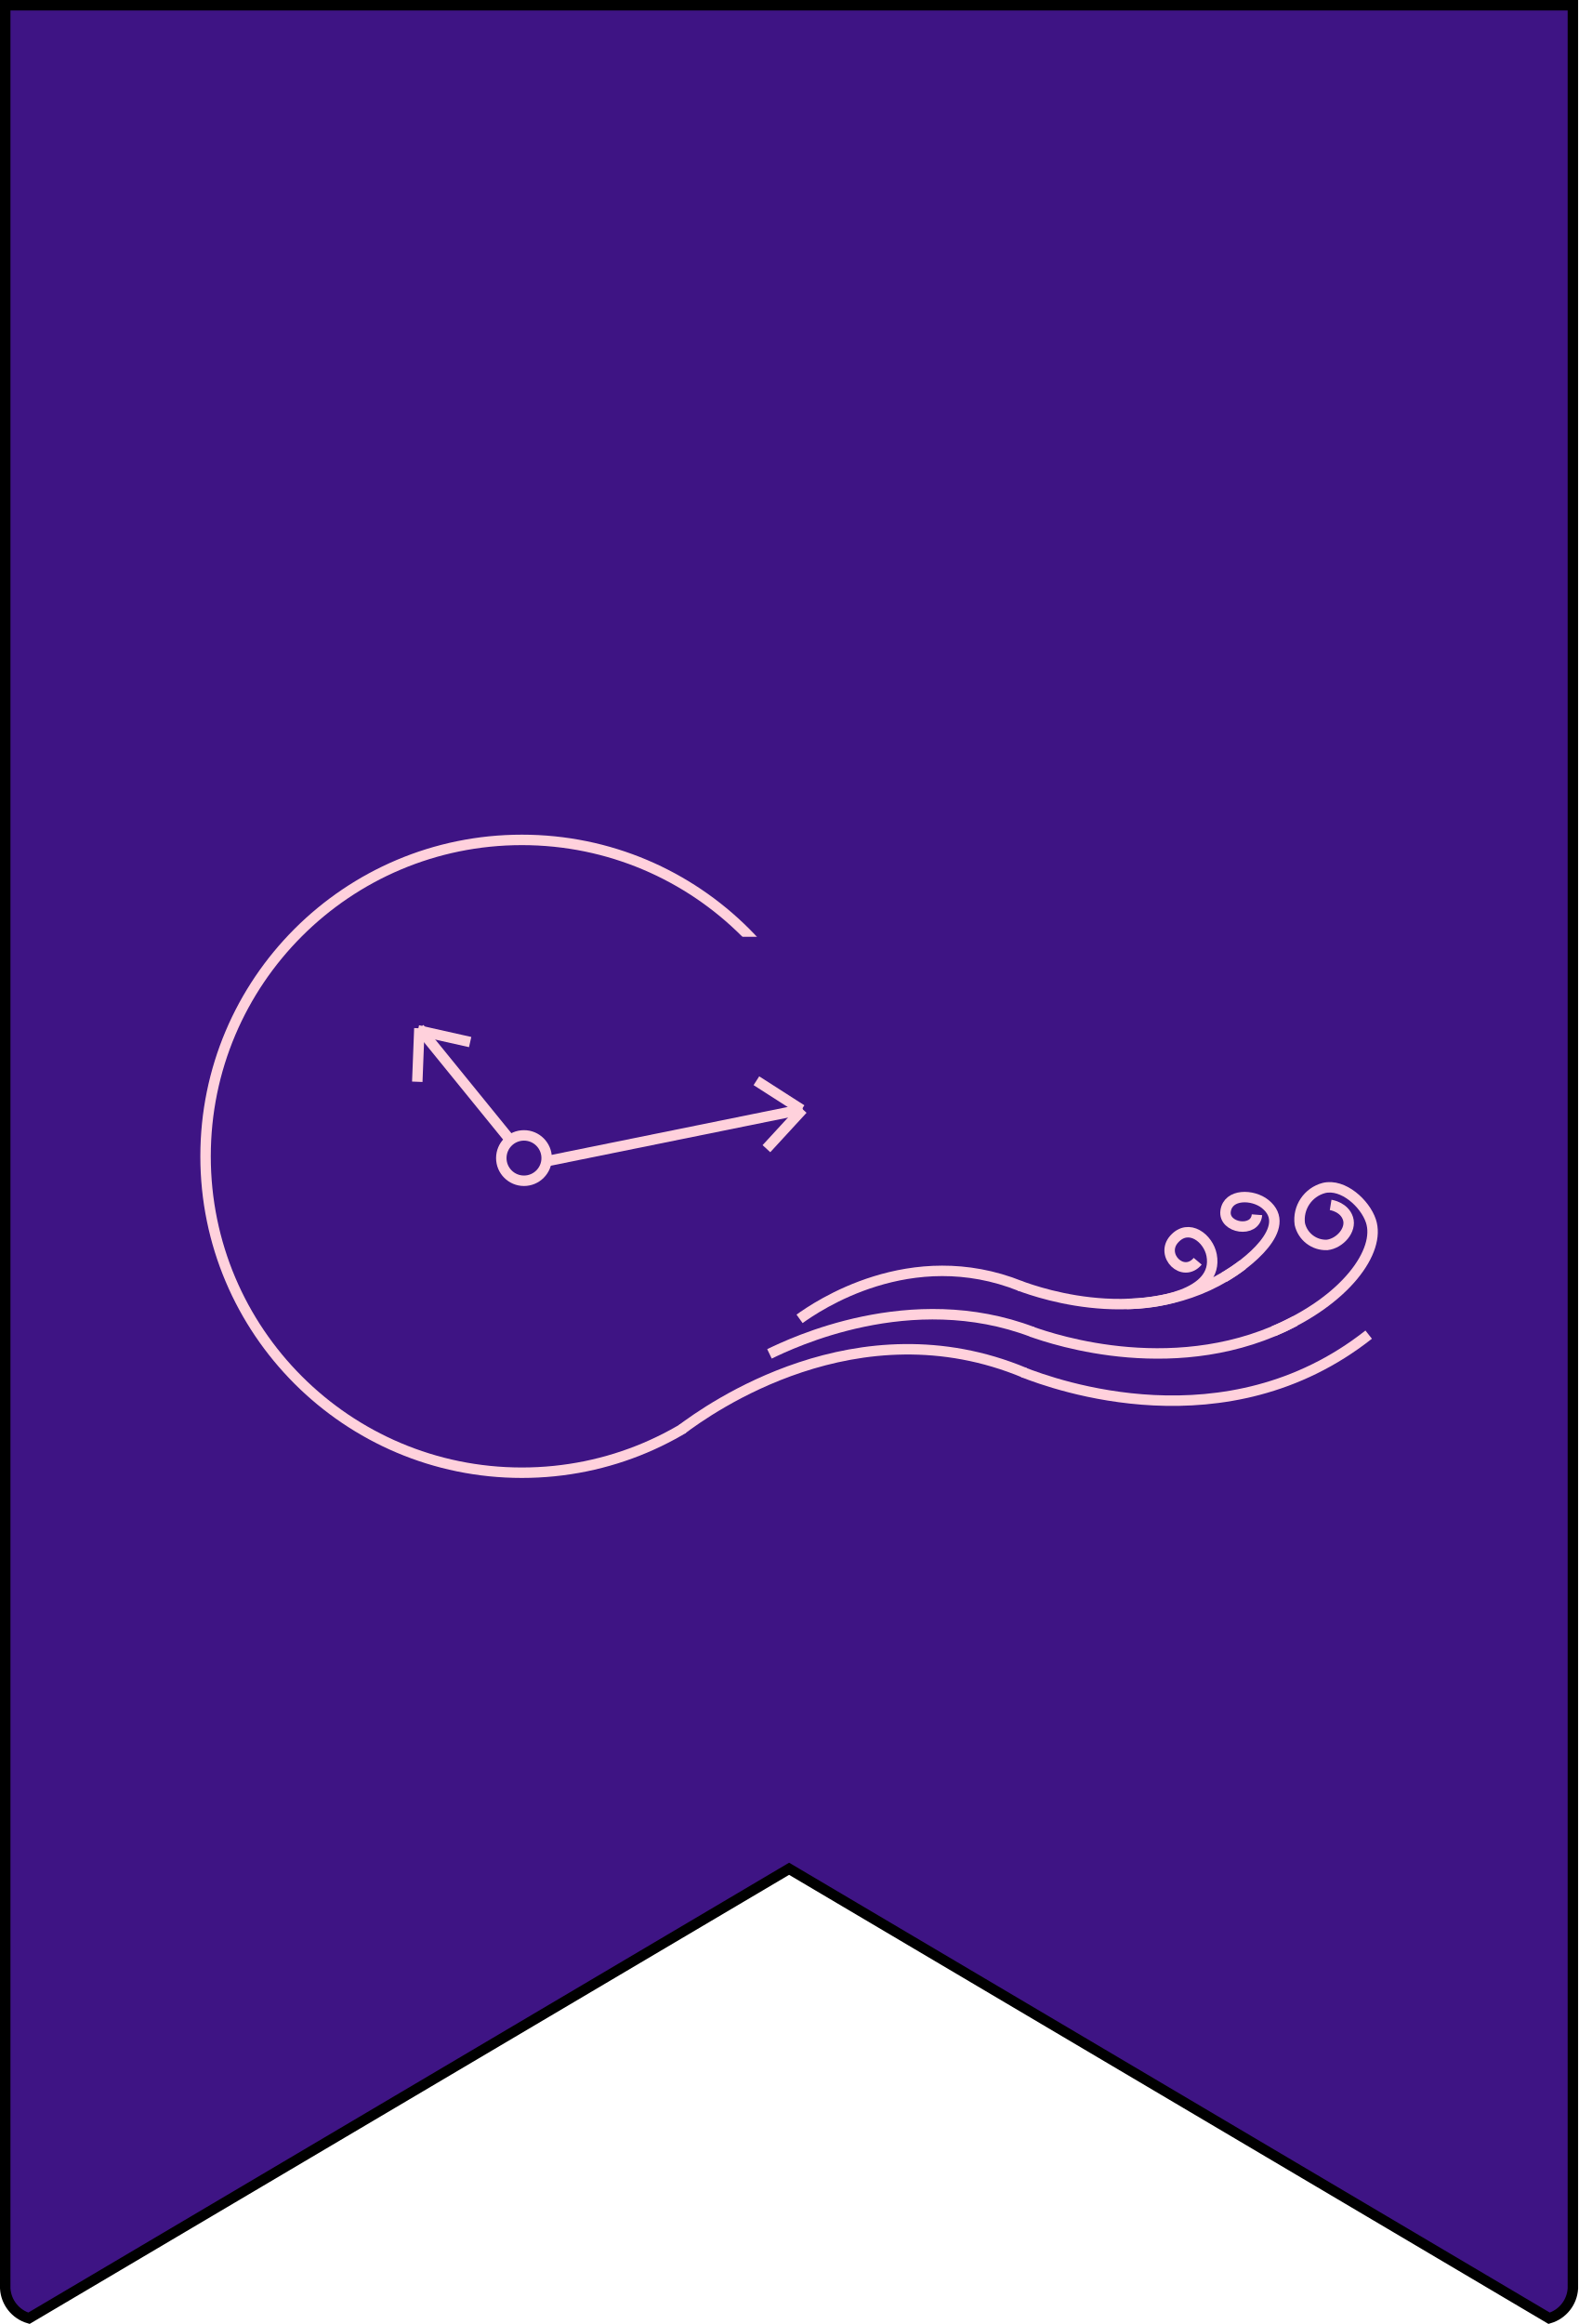
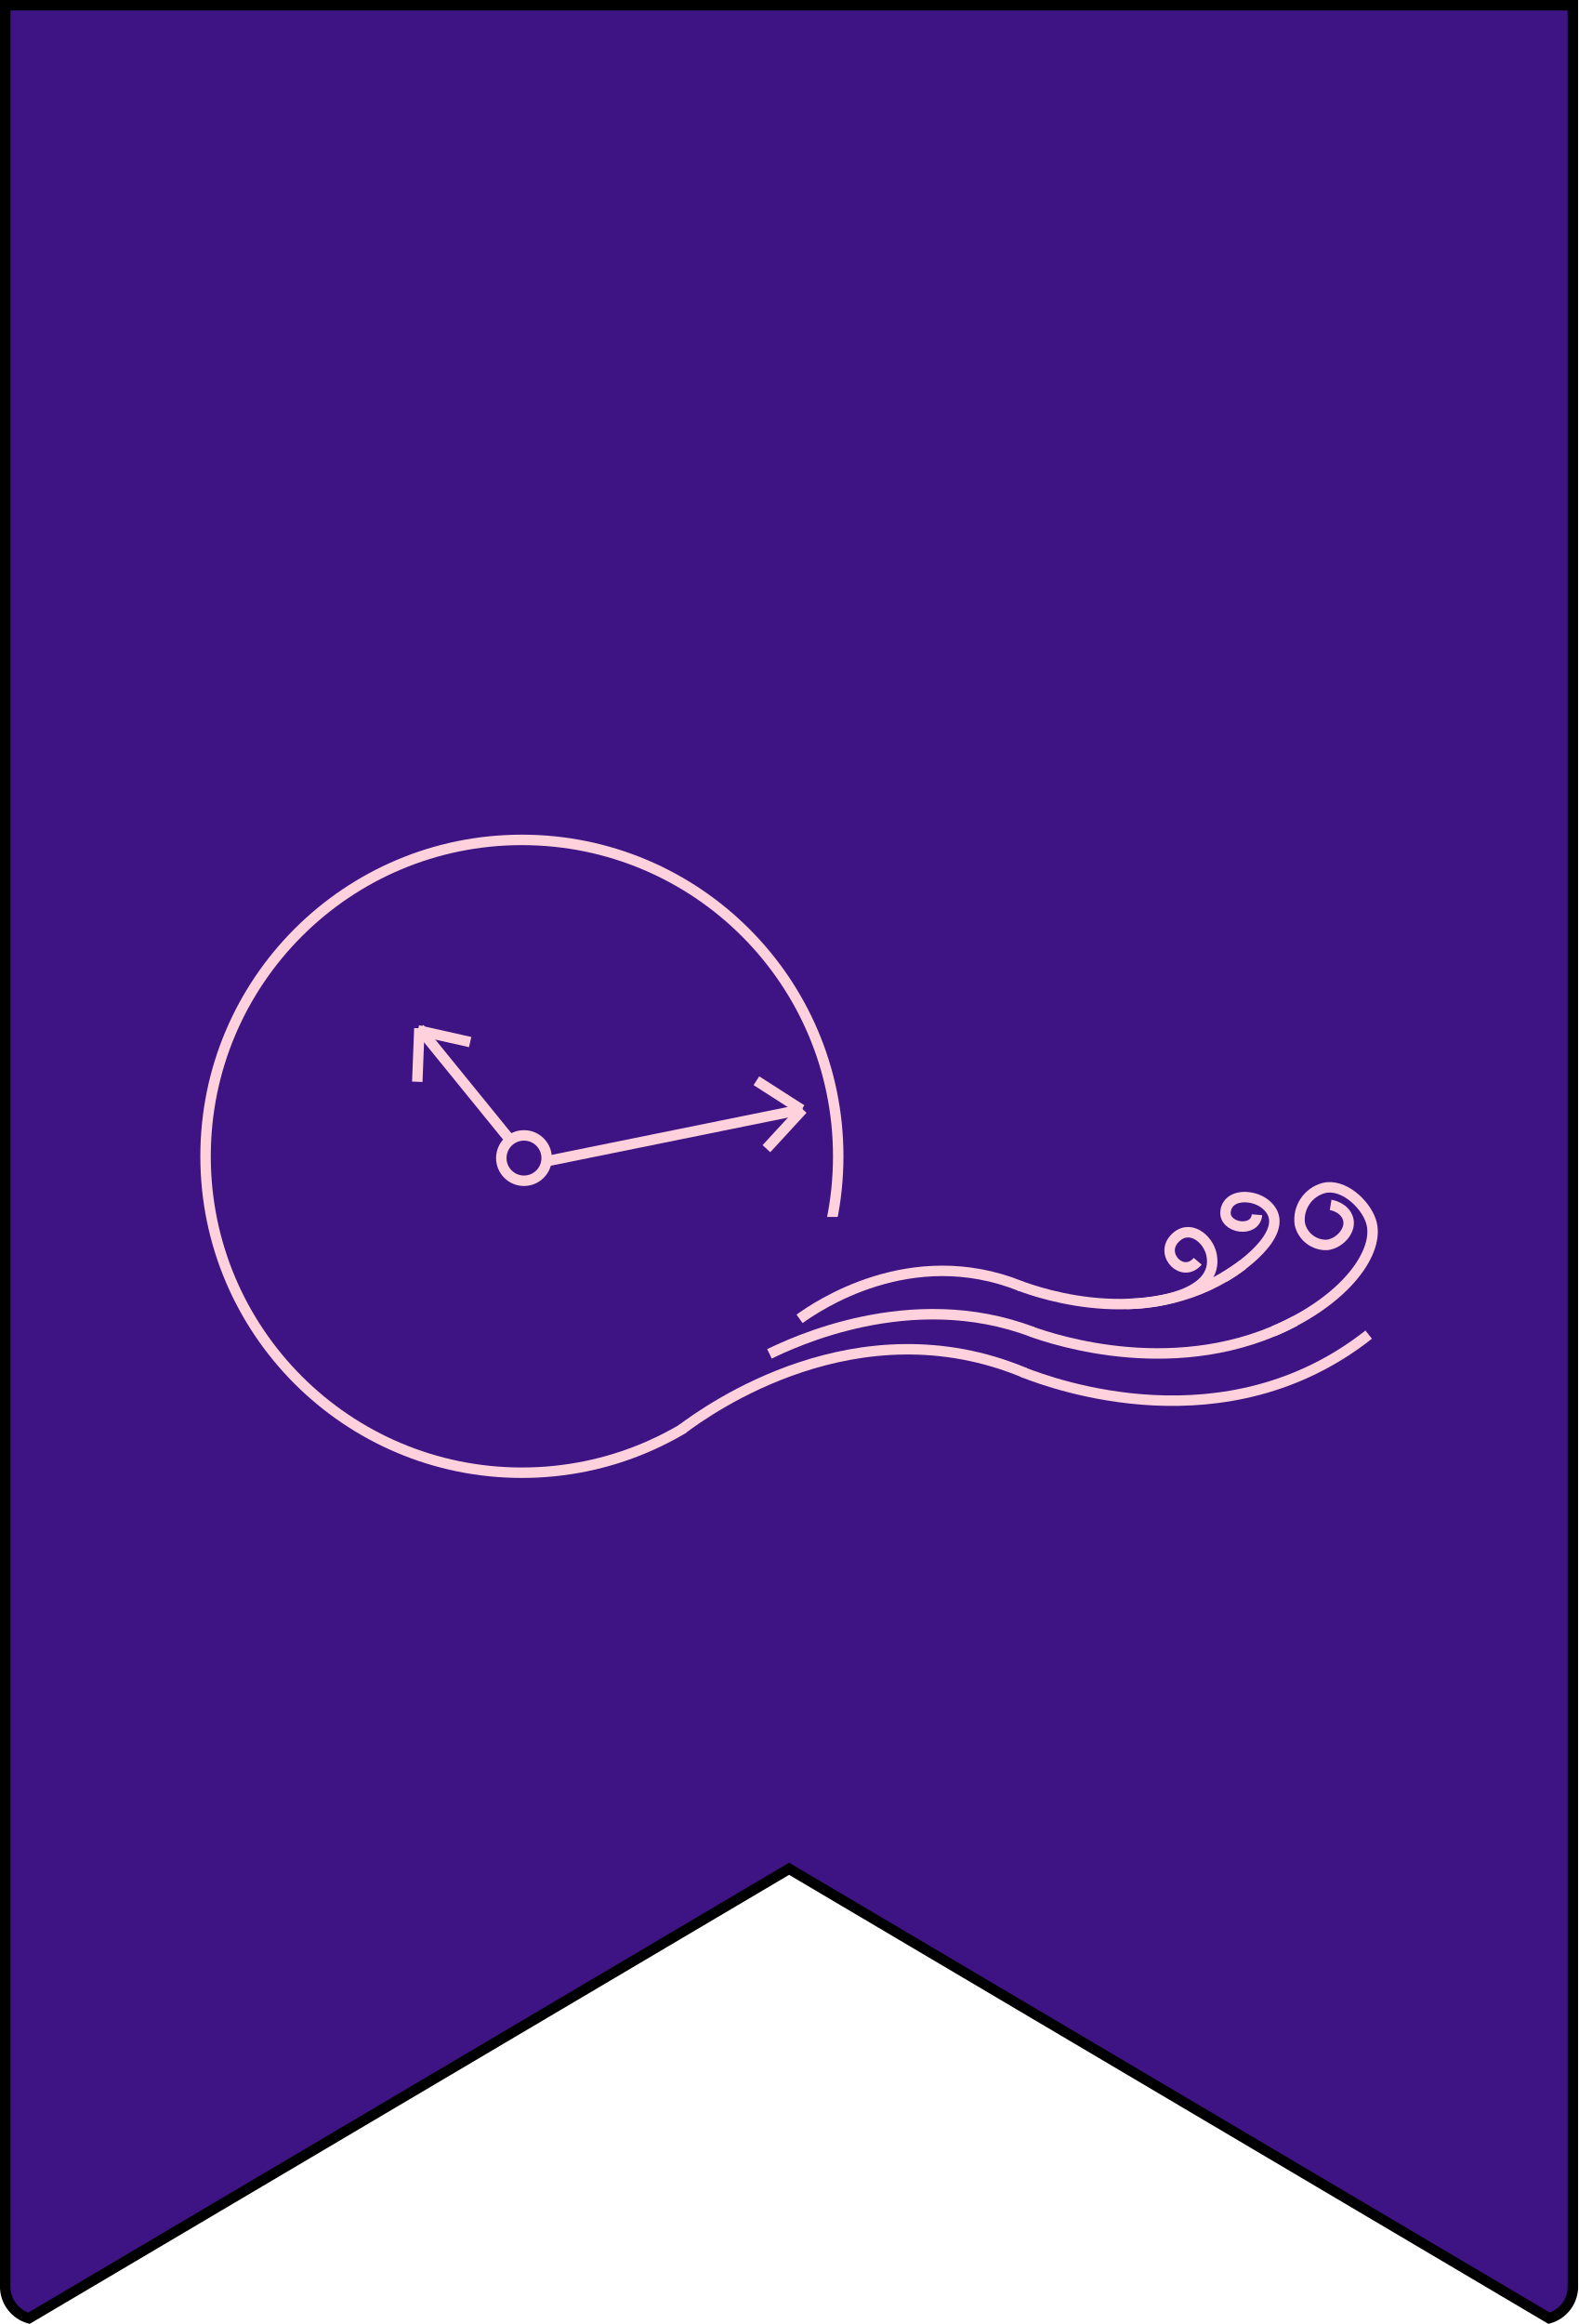
<svg xmlns="http://www.w3.org/2000/svg" viewBox="0 0 151.01 222.33">
  <defs>
    <style>.cls-1,.cls-3,.cls-4{fill:#3e1484;}.cls-1{stroke:#000;}.cls-1,.cls-2,.cls-4{stroke-miterlimit:10;}.cls-2{fill:none;}.cls-2,.cls-4{stroke:#ffd1dc;}</style>
  </defs>
  <g id="Layer_2" data-name="Layer 2">
    <g id="Layer_1-2" data-name="Layer 1">
      <path class="cls-1" d="M2.77,221.78l72.74-43,72.73,43a3.16,3.16,0,0,0,2.27-2.86V.5H.5V218.92A3.16,3.16,0,0,0,2.77,221.78Z" />
      <circle class="cls-2" cx="49.94" cy="110.62" r="30.27" />
-       <rect class="cls-3" x="65.65" y="89.62" width="28.31" height="52.31" />
+       <rect class="cls-3" x="65.65" y="116.42" width="28.31" height="25.51" />
      <line class="cls-2" x1="48.82" y1="109.06" x2="40.13" y2="98.37" />
      <line class="cls-2" x1="50.78" y1="111.4" x2="76.81" y2="106.12" />
      <circle class="cls-4" cx="50.14" cy="110.79" r="2.17" />
      <line class="cls-2" x1="39.93" y1="103.49" x2="40.13" y2="98.37" />
      <line class="cls-2" x1="39.99" y1="98.57" x2="44.99" y2="99.69" />
      <line class="cls-2" x1="72.38" y1="103.39" x2="76.7" y2="106.16" />
      <line class="cls-2" x1="76.81" y1="106.12" x2="73.34" y2="109.89" />
      <path class="cls-2" d="M65.23,136.75c2.58-1.93,16.78-12.12,32.84-5.41" />
      <path class="cls-2" d="M97.89,131.28c3,1.17,19.42,7.17,33.08-3.6" />
      <path class="cls-2" d="M76.51,126.17c1.63-1.17,10.62-7.36,21.16-3.13" />
      <path class="cls-2" d="M97.55,123c2,.73,12.73,4.53,21.36-2" />
      <path class="cls-2" d="M117.15,122.18c2.09-1.2,6.73-4.75,3.91-7-1.17-.94-3.54-1-3.78.67s2.86,2.14,3,.36" />
      <path class="cls-2" d="M73.63,129.52c2.08-1,13.5-6.53,25.18-2.09" />
      <path class="cls-2" d="M98.68,127.39c2.19.78,14.19,4.82,25.24-1" />
      <path class="cls-2" d="M121.87,127.35c6.91-2.93,10.28-7.69,9.31-10.55-.56-1.67-2.65-3.59-4.49-3.15a3.13,3.13,0,0,0-2.31,3.45,2.57,2.57,0,0,0,2.61,2c1.24-.15,2.35-1.44,2-2.53s-1.6-1.29-1.66-1.3" />
      <path class="cls-2" d="M107.82,124.74c2.55,0,8.85-.81,8.12-4.67-.31-1.61-2.19-3.08-3.58-1.53s.85,3.78,2.25,2.12" />
    </g>
  </g>
</svg>
